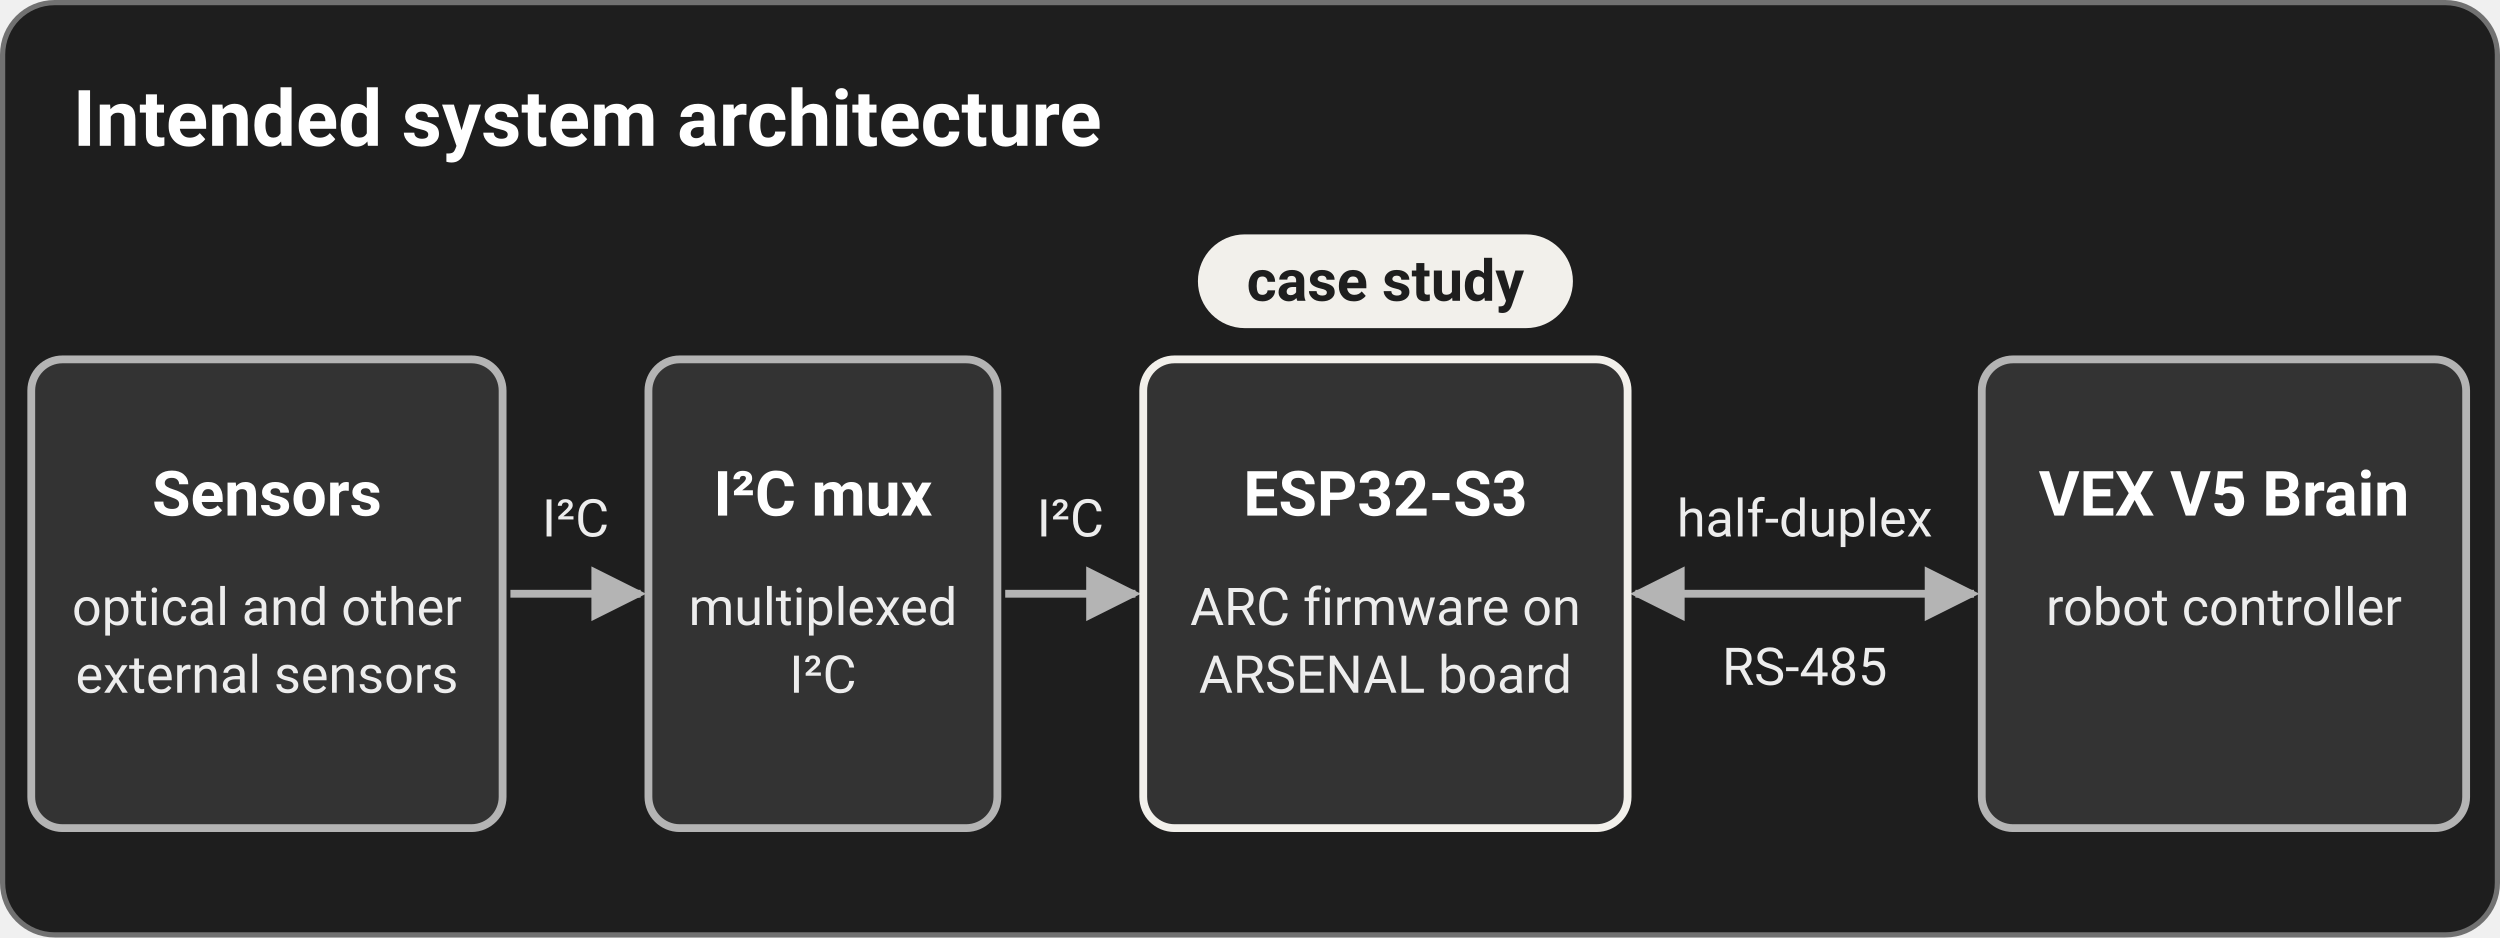
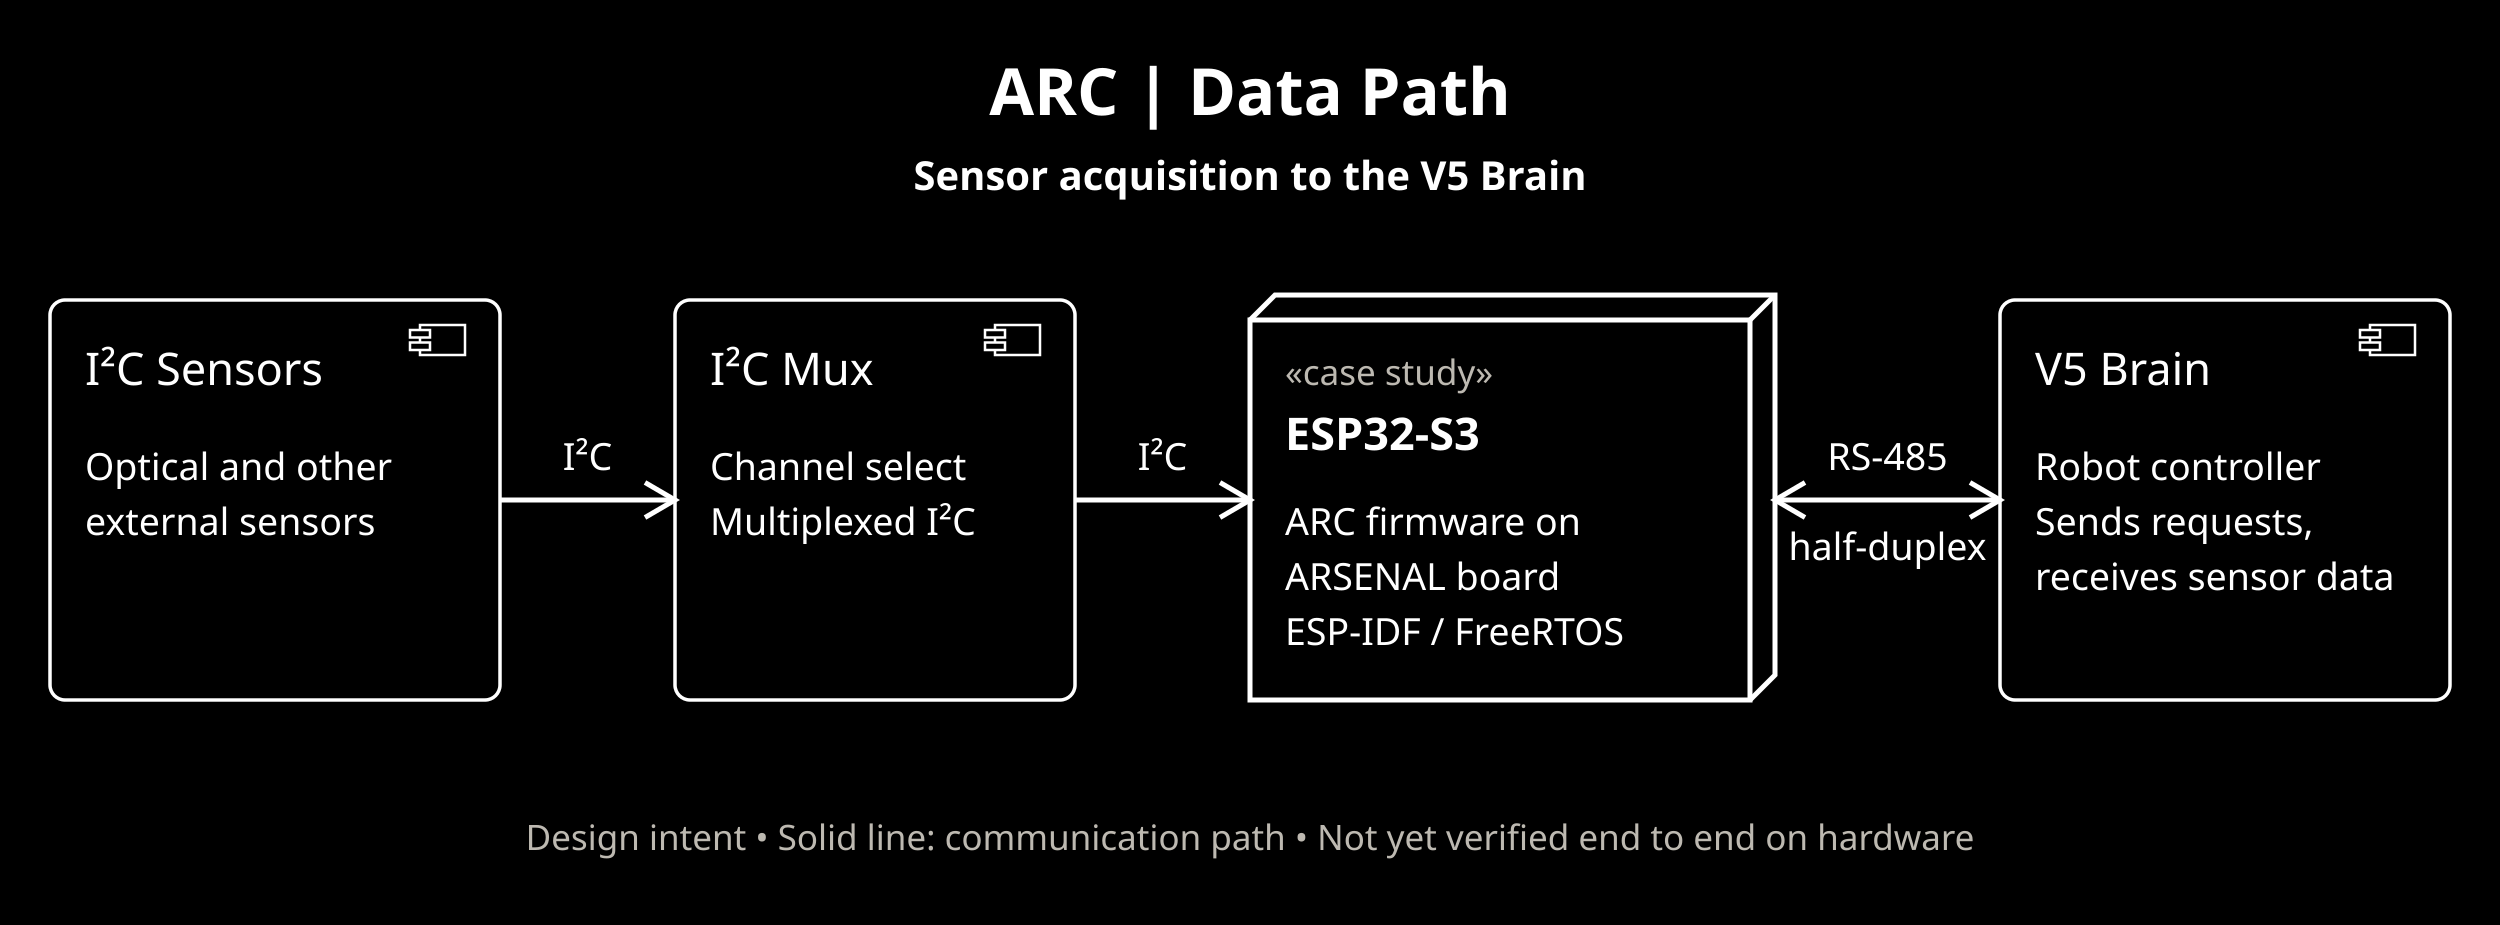
- <svg xmlns="http://www.w3.org/2000/svg" viewBox="0 0 960 360" role="img" aria-labelledby="arc-title arc-desc" font-family="system-ui, -apple-system, 'Segoe UI', Roboto, sans-serif">
-   <defs>
-     <marker id="arrow" viewBox="0 0 10 10" refX="9" refY="5" markerWidth="7" markerHeight="7" markerUnits="strokeWidth" orient="auto-start-reverse">
-       <path d="M0,0 L10,5 L0,10 z" fill="#b4b4b4" />
-     </marker>
-   </defs>
-   <rect x="1" y="1" width="958" height="358" rx="20" fill="#1e1e1e" stroke="#717171" stroke-width="2" />
-   <text x="28" y="56" font-size="30" font-weight="700" fill="#ffffff">Intended system architecture</text>
-   <g stroke="#b4b4b4" stroke-width="3" fill="none">
-     <line x1="196" y1="228" x2="246" y2="228" marker-end="url(#arrow)" />
-     <line x1="386" y1="228" x2="436" y2="228" marker-end="url(#arrow)" />
-     <line x1="628" y1="228" x2="758" y2="228" marker-start="url(#arrow)" marker-end="url(#arrow)" />
-   </g>
-   <g font-size="20" fill="#ededed" text-anchor="middle">
-     <text x="221" y="206">I²C</text>
-     <text x="411" y="206">I²C</text>
-     <text x="693" y="206">half-duplex</text>
-     <text x="693" y="263">RS-485</text>
-   </g>
-   <g stroke-width="3" fill="#333333">
-     <rect x="12" y="138" width="181" height="180" rx="12" stroke="#b4b4b4" />
-     <rect x="249" y="138" width="134" height="180" rx="12" stroke="#b4b4b4" />
-     <rect x="439" y="138" width="186" height="180" rx="12" stroke="#f2f0eb" />
-     <rect x="761" y="138" width="186" height="180" rx="12" stroke="#b4b4b4" />
-   </g>
-   <rect x="460" y="90" width="144" height="36" rx="18" fill="#f2f0eb" />
-   <text x="532" y="115.5" font-size="22" font-weight="700" fill="#1e1e1e" text-anchor="middle">case study</text>
-   <g text-anchor="middle">
-     <g font-size="24" font-weight="700" fill="#ffffff">
-       <text x="102.5" y="198">Sensors</text>
-       <text x="316" y="198">I²C mux</text>
-       <text x="532" y="198">ESP32-S3</text>
-       <text x="854" y="198">VEX V5 Brain</text>
+ <svg xmlns="http://www.w3.org/2000/svg" viewBox="0 0 1000 370" width="1000" height="370" role="img" aria-labelledby="arc-title arc-desc">
+   <rect width="1000" height="370" fill="#000000" />
+   <g font-family="'IBM Plex Sans', system-ui, sans-serif" fill="#ffffff">
+     <text x="500" y="46" font-size="26" font-weight="700" text-anchor="middle">ARC | Data Path</text>
+     <text x="500" y="76" font-size="16" font-weight="600" text-anchor="middle">Sensor acquisition to the V5 Brain</text>
+     <rect x="20" y="120" width="180" height="160" rx="6" fill="none" stroke="#ffffff" stroke-width="1.4" />
+     <rect x="168" y="130" width="18" height="12" fill="none" stroke="#ffffff" stroke-width="1" />
+     <rect x="164" y="132" width="8" height="3" fill="#000" stroke="#ffffff" stroke-width="1" />
+     <rect x="164" y="137" width="8" height="3" fill="#000" stroke="#ffffff" stroke-width="1" />
+     <text x="34" y="154" font-size="18">I²C Sensors</text>
+     <text x="34" y="192" font-size="15">Optical and other</text>
+     <text x="34" y="214" font-size="15">external sensors</text>
+     <rect x="270" y="120" width="160" height="160" rx="6" fill="none" stroke="#ffffff" stroke-width="1.4" />
+     <rect x="398" y="130" width="18" height="12" fill="none" stroke="#ffffff" stroke-width="1" />
+     <rect x="394" y="132" width="8" height="3" fill="#000" stroke="#ffffff" stroke-width="1" />
+     <rect x="394" y="137" width="8" height="3" fill="#000" stroke="#ffffff" stroke-width="1" />
+     <text x="284" y="154" font-size="18">I²C Mux</text>
+     <text x="284" y="192" font-size="15">Channel select</text>
+     <text x="284" y="214" font-size="15">Multiplexed I²C</text>
+     <rect x="500" y="128" width="200" height="152" fill="none" stroke="#ffffff" stroke-width="2" />
+     <polyline points="500,128 510,118 710,118 710,270 700,280" fill="none" stroke="#ffffff" stroke-width="2" />
+     <line x1="700" y1="128" x2="710" y2="118" stroke="#ffffff" stroke-width="2" />
+     <text x="514" y="154" font-size="14" fill="#bdb9b1">«case study»</text>
+     <text x="514" y="180" font-size="18" font-weight="700">ESP32-S3</text>
+     <text x="514" y="214" font-size="15">ARC firmware on</text>
+     <text x="514" y="236" font-size="15">ARSENAL board</text>
+     <text x="514" y="258" font-size="15">ESP-IDF / FreeRTOS</text>
+     <rect x="800" y="120" width="180" height="160" rx="6" fill="none" stroke="#ffffff" stroke-width="1.4" />
+     <rect x="948" y="130" width="18" height="12" fill="none" stroke="#ffffff" stroke-width="1" />
+     <rect x="944" y="132" width="8" height="3" fill="#000" stroke="#ffffff" stroke-width="1" />
+     <rect x="944" y="137" width="8" height="3" fill="#000" stroke="#ffffff" stroke-width="1" />
+     <text x="814" y="154" font-size="18">V5 Brain</text>
+     <text x="814" y="192" font-size="15">Robot controller</text>
+     <text x="814" y="214" font-size="15">Sends requests,</text>
+     <text x="814" y="236" font-size="15">receives sensor data</text>
+     <g fill="none" stroke="#ffffff" stroke-width="2">
+       <polyline points="200,200 270,200" />
+       <polyline points="258,193 270,200 258,207" />
+       <polyline points="430,200 500,200" />
+       <polyline points="488,193 500,200 488,207" />
+       <polyline points="710,200 800,200" />
+       <polyline points="788,193 800,200 788,207" />
+       <polyline points="722,193 710,200 722,207" />
    </g>
-     <g font-size="20" fill="#ededed">
-       <text x="102.5" y="240">optical and other</text>
-       <text x="102.5" y="266">external sensors</text>
-       <text x="316" y="240">multiplexed</text>
-       <text x="316" y="266">I²C</text>
-       <text x="532" y="240">ARC firmware on</text>
-       <text x="532" y="266">ARSENAL board</text>
-       <text x="854" y="240">robot controller</text>
-     </g>
+     <text x="235" y="188" font-size="15" text-anchor="middle">I²C</text>
+     <text x="465" y="188" font-size="15" text-anchor="middle">I²C</text>
+     <text x="755" y="188" font-size="15" text-anchor="middle">RS-485</text>
+     <text x="755" y="224" font-size="15" text-anchor="middle">half-duplex</text>
+     <text x="500" y="340" font-size="14" text-anchor="middle" fill="#bdb9b1">Design intent • Solid line: communication path • Not yet verified end to end on hardware</text>
  </g>
</svg>
